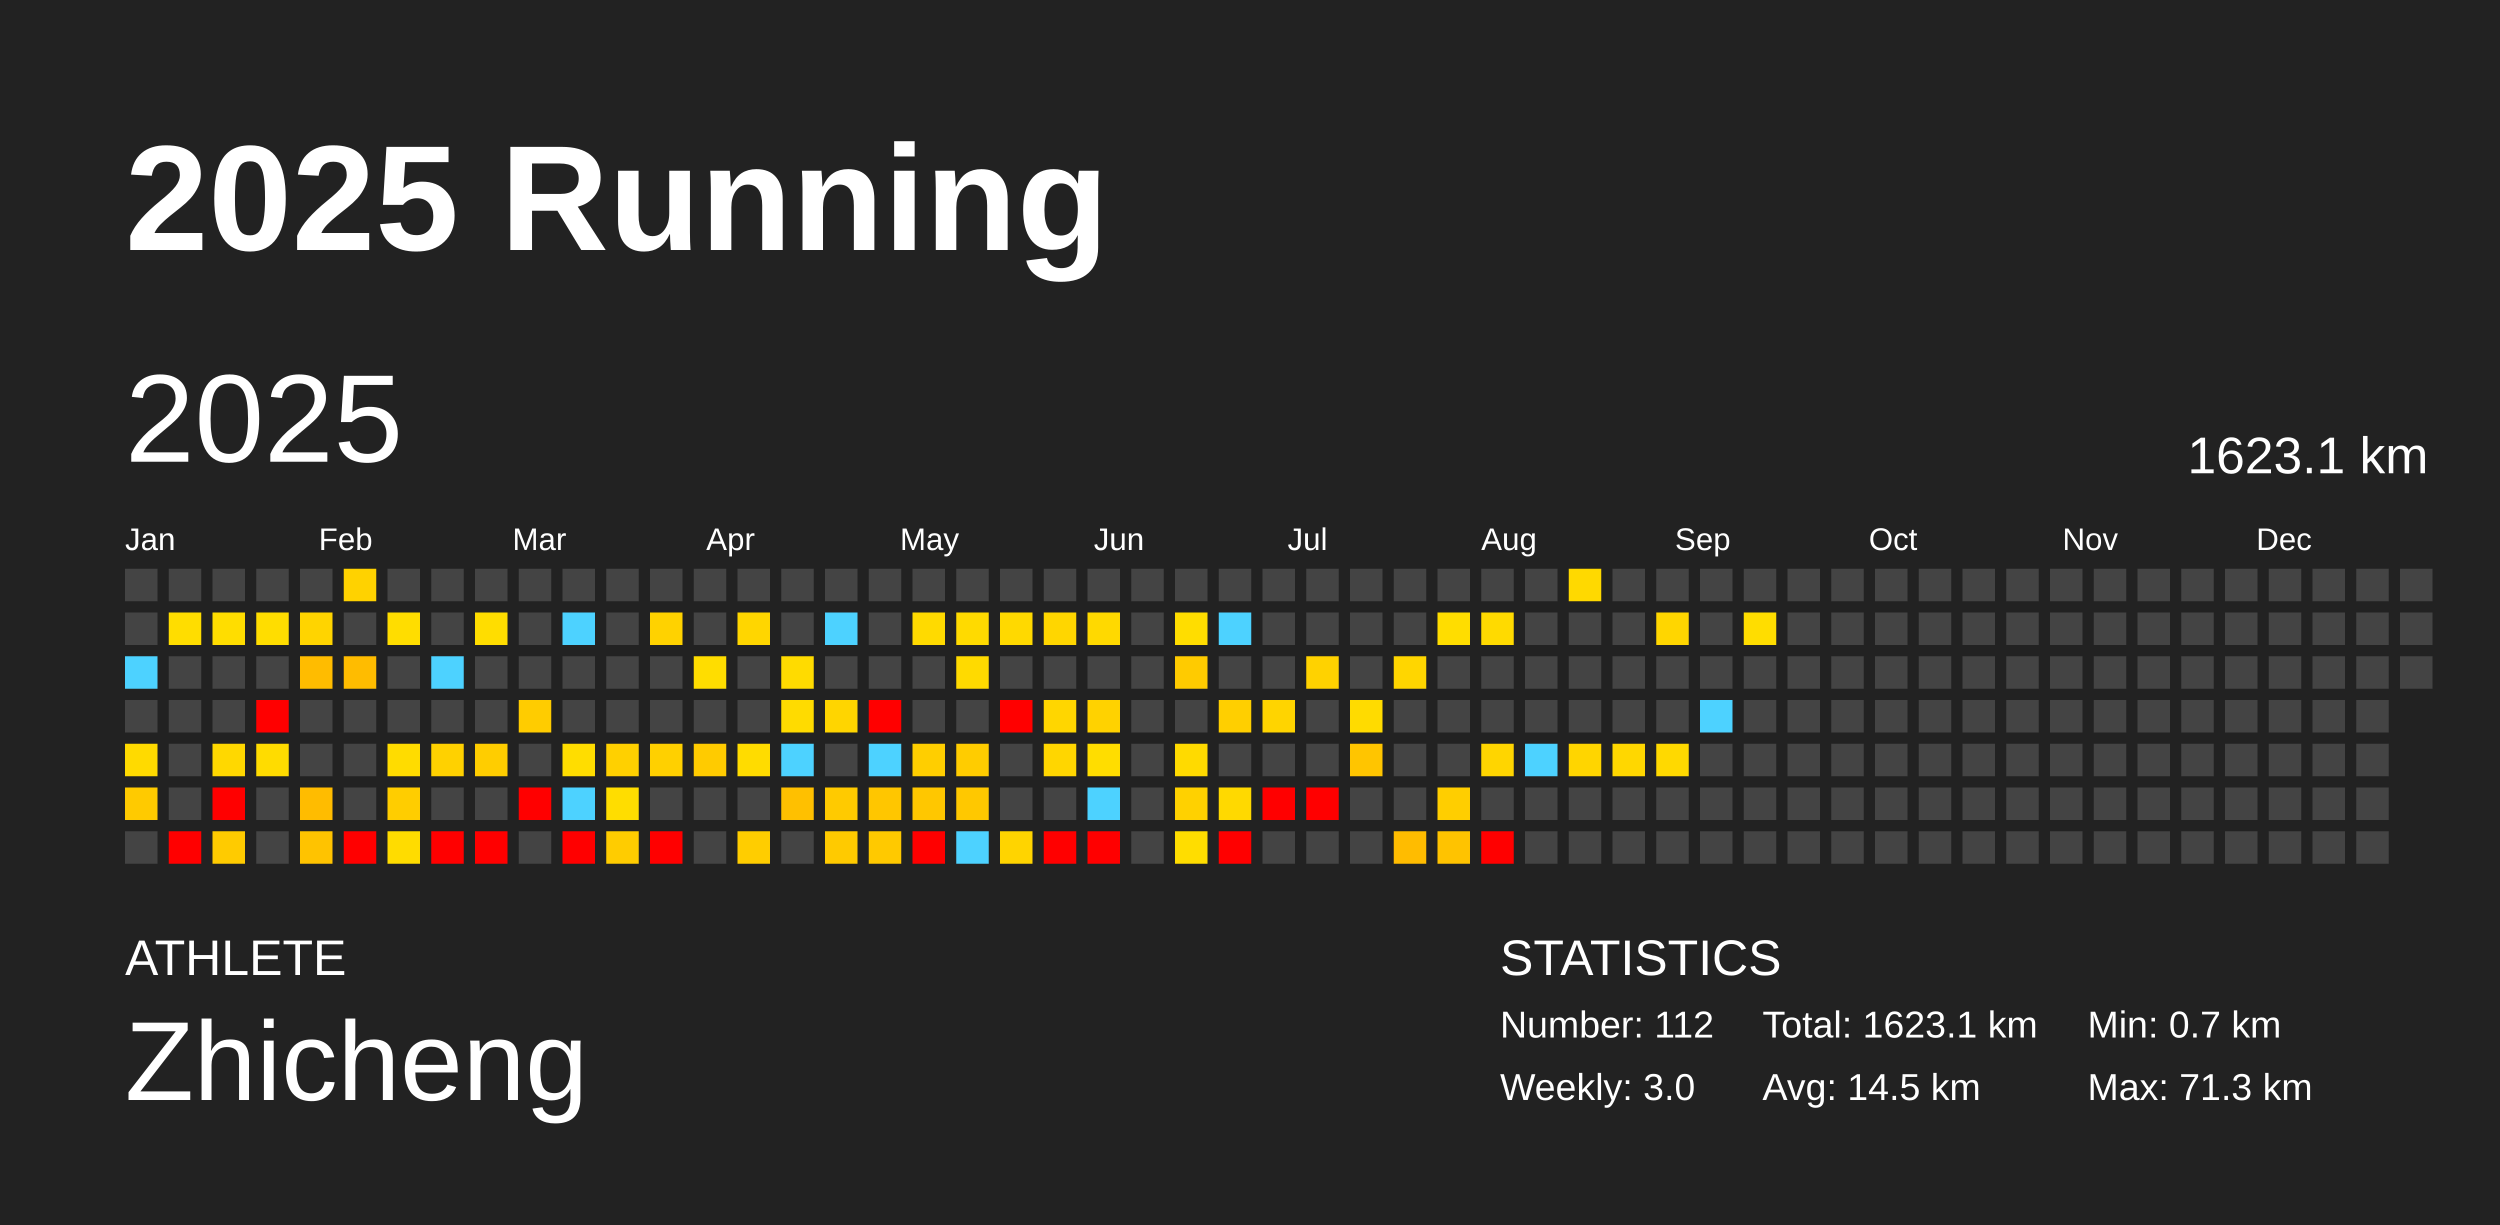
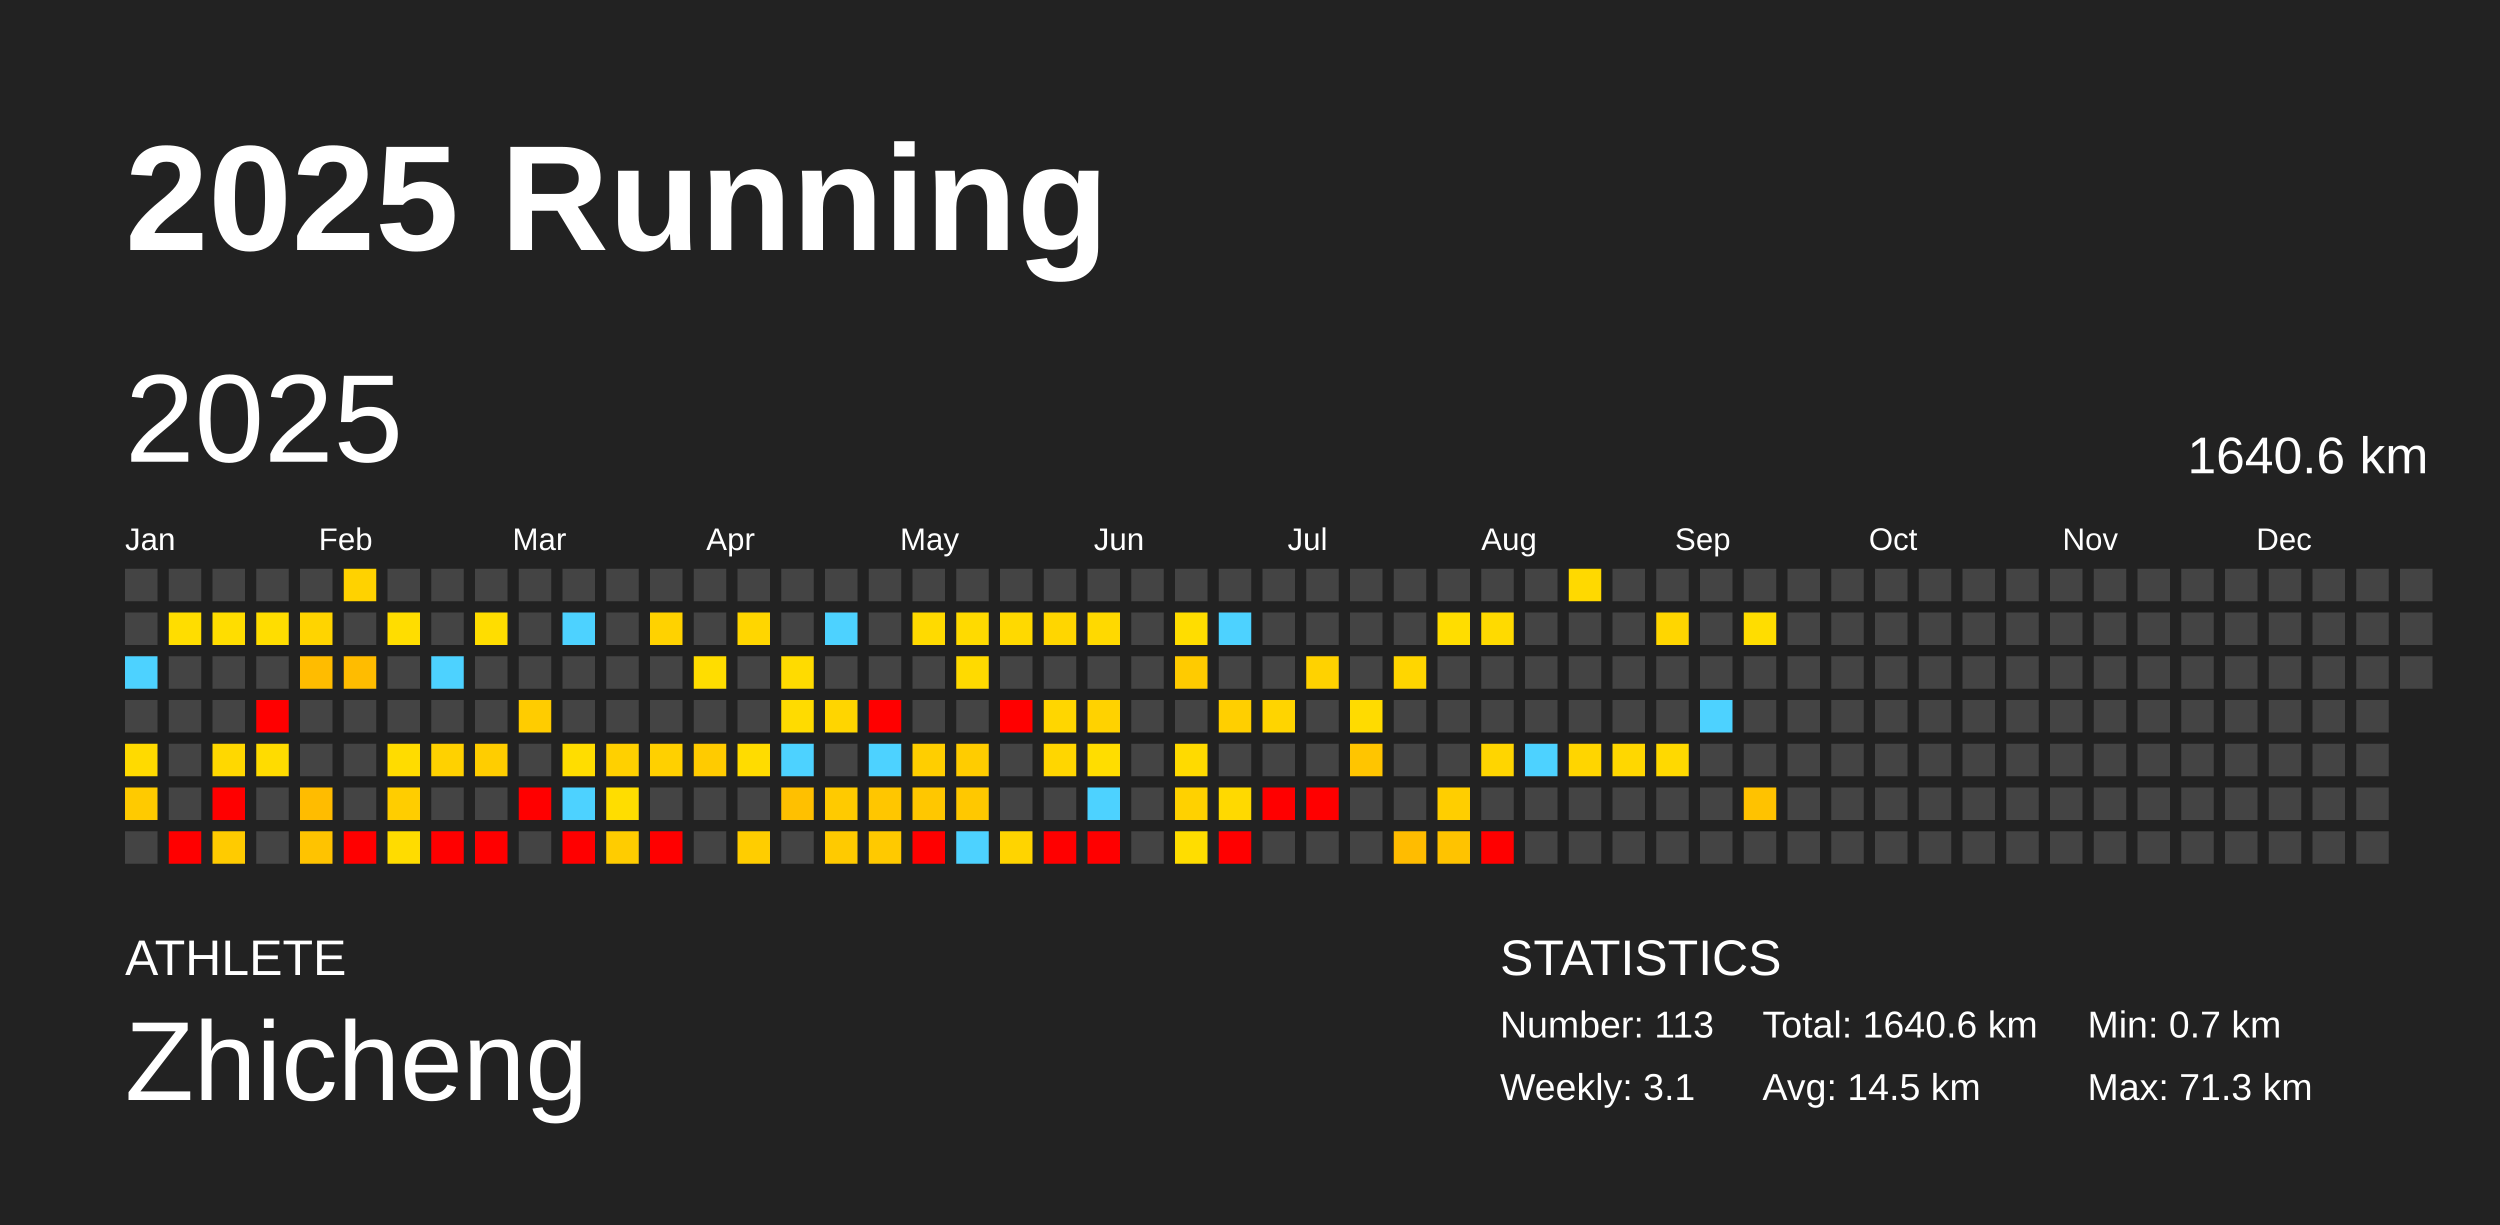
<svg xmlns="http://www.w3.org/2000/svg" baseProfile="full" height="98mm" version="1.1" viewBox="0,0,200,98" width="200mm">
  <defs />
  <rect fill="#222222" height="98" width="200" x="0" y="0" />
  <text fill="#FFFFFF" style="font-size:12px; font-family:Arial; font-weight:bold;" x="10" y="20">2025 Running</text>
  <text fill="#FFFFFF" style="font-size:4px; font-family:Arial" x="10" y="78">ATHLETE</text>
  <text fill="#FFFFFF" style="font-size:9px; font-family:Arial" x="10" y="88">Zhicheng</text>
  <text fill="#FFFFFF" style="font-size:4px; font-family:Arial" x="120" y="78">STATISTICS</text>
-   <text fill="#FFFFFF" style="font-size:3px; font-family:Arial" x="120" y="83">Number: 112</text>
-   <text fill="#FFFFFF" style="font-size:3px; font-family:Arial" x="120" y="88">Weekly: 3.0</text>
-   <text fill="#FFFFFF" style="font-size:3px; font-family:Arial" x="141" y="83">Total: 1623.1 km</text>
+   <text fill="#FFFFFF" style="font-size:3px; font-family:Arial" x="120" y="83">Number: 113</text>
+   <text fill="#FFFFFF" style="font-size:3px; font-family:Arial" x="120" y="88">Weekly: 3.1</text>
+   <text fill="#FFFFFF" style="font-size:3px; font-family:Arial" x="141" y="83">Total: 1640.6 km</text>
  <text fill="#FFFFFF" style="font-size:3px; font-family:Arial" x="141" y="88">Avg: 14.5 km</text>
  <text fill="#FFFFFF" style="font-size:3px; font-family:Arial" x="167" y="83">Min: 0.7 km</text>
  <text fill="#FFFFFF" style="font-size:3px; font-family:Arial" x="167" y="88">Max: 71.3 km</text>
  <text dominant-baseline="hanging" fill="#FFFFFF" style="font-size:10.0px; font-family:Arial;" x="10" y="30">2025</text>
-   <text dominant-baseline="hanging" fill="#FFFFFF" style="font-size:4.125px; font-family:Arial;" x="175" y="35">1623.1 km</text>
+   <text dominant-baseline="hanging" fill="#FFFFFF" style="font-size:4.125px; font-family:Arial;" x="175" y="35">1640.6 km</text>
  <text fill="#FFFFFF" style="font-size:2.5px; font-family:Arial" x="10.0" y="44">Jan</text>
  <text fill="#FFFFFF" style="font-size:2.5px; font-family:Arial" x="25.5" y="44">Feb</text>
  <text fill="#FFFFFF" style="font-size:2.5px; font-family:Arial" x="41.0" y="44">Mar</text>
  <text fill="#FFFFFF" style="font-size:2.5px; font-family:Arial" x="56.5" y="44">Apr</text>
  <text fill="#FFFFFF" style="font-size:2.5px; font-family:Arial" x="72.0" y="44">May</text>
  <text fill="#FFFFFF" style="font-size:2.5px; font-family:Arial" x="87.5" y="44">Jun</text>
  <text fill="#FFFFFF" style="font-size:2.5px; font-family:Arial" x="103.0" y="44">Jul</text>
  <text fill="#FFFFFF" style="font-size:2.5px; font-family:Arial" x="118.5" y="44">Aug</text>
  <text fill="#FFFFFF" style="font-size:2.5px; font-family:Arial" x="134.0" y="44">Sep</text>
  <text fill="#FFFFFF" style="font-size:2.5px; font-family:Arial" x="149.5" y="44">Oct</text>
  <text fill="#FFFFFF" style="font-size:2.5px; font-family:Arial" x="165.0" y="44">Nov</text>
  <text fill="#FFFFFF" style="font-size:2.5px; font-family:Arial" x="180.5" y="44">Dec</text>
  <rect fill="#444444" height="2.6" width="2.6" x="10.0" y="45.5" />
  <rect fill="#444444" height="2.6" width="2.6" x="10.0" y="49.0" />
  <rect fill="#4dd2ff" height="2.6" width="2.6" x="10.0" y="52.5" />
  <rect fill="#444444" height="2.6" width="2.6" x="10.0" y="56.0" />
  <rect fill="#ffda00" height="2.6" width="2.6" x="10.0" y="59.5" />
  <rect fill="#ffca00" height="2.6" width="2.6" x="10.0" y="63.0" />
  <rect fill="#444444" height="2.6" width="2.6" x="10.0" y="66.5" />
  <rect fill="#444444" height="2.6" width="2.6" x="13.5" y="45.5" />
  <rect fill="#ffdd00" height="2.6" width="2.6" x="13.5" y="49.0" />
  <rect fill="#444444" height="2.6" width="2.6" x="13.5" y="52.5" />
  <rect fill="#444444" height="2.6" width="2.6" x="13.5" y="56.0" />
  <rect fill="#444444" height="2.6" width="2.6" x="13.5" y="59.5" />
  <rect fill="#444444" height="2.6" width="2.6" x="13.5" y="63.0" />
  <rect fill="red" height="2.6" width="2.6" x="13.5" y="66.5" />
  <rect fill="#444444" height="2.6" width="2.6" x="17.0" y="45.5" />
  <rect fill="#ffdd00" height="2.6" width="2.6" x="17.0" y="49.0" />
  <rect fill="#444444" height="2.6" width="2.6" x="17.0" y="52.5" />
  <rect fill="#444444" height="2.6" width="2.6" x="17.0" y="56.0" />
  <rect fill="#ffd800" height="2.6" width="2.6" x="17.0" y="59.5" />
  <rect fill="red" height="2.6" width="2.6" x="17.0" y="63.0" />
  <rect fill="#ffcb00" height="2.6" width="2.6" x="17.0" y="66.5" />
  <rect fill="#444444" height="2.6" width="2.6" x="20.5" y="45.5" />
  <rect fill="#ffdd00" height="2.6" width="2.6" x="20.5" y="49.0" />
  <rect fill="#444444" height="2.6" width="2.6" x="20.5" y="52.5" />
  <rect fill="red" height="2.6" width="2.6" x="20.5" y="56.0" />
  <rect fill="#ffdc00" height="2.6" width="2.6" x="20.5" y="59.5" />
  <rect fill="#444444" height="2.6" width="2.6" x="20.5" y="63.0" />
  <rect fill="#444444" height="2.6" width="2.6" x="20.5" y="66.5" />
  <rect fill="#444444" height="2.6" width="2.6" x="24.0" y="45.5" />
  <rect fill="#ffd400" height="2.6" width="2.6" x="24.0" y="49.0" />
  <rect fill="#ffbc00" height="2.6" width="2.6" x="24.0" y="52.5" />
  <rect fill="#444444" height="2.6" width="2.6" x="24.0" y="56.0" />
  <rect fill="#444444" height="2.6" width="2.6" x="24.0" y="59.5" />
  <rect fill="#ffbc00" height="2.6" width="2.6" x="24.0" y="63.0" />
  <rect fill="#ffc300" height="2.6" width="2.6" x="24.0" y="66.5" />
  <rect fill="#ffd200" height="2.6" width="2.6" x="27.5" y="45.5" />
  <rect fill="#444444" height="2.6" width="2.6" x="27.5" y="49.0" />
  <rect fill="#ffbc00" height="2.6" width="2.6" x="27.5" y="52.5" />
  <rect fill="#444444" height="2.6" width="2.6" x="27.5" y="56.0" />
  <rect fill="#444444" height="2.6" width="2.6" x="27.5" y="59.5" />
  <rect fill="#444444" height="2.6" width="2.6" x="27.5" y="63.0" />
  <rect fill="red" height="2.6" width="2.6" x="27.5" y="66.5" />
  <rect fill="#444444" height="2.6" width="2.6" x="31.0" y="45.5" />
  <rect fill="#ffdd00" height="2.6" width="2.6" x="31.0" y="49.0" />
  <rect fill="#444444" height="2.6" width="2.6" x="31.0" y="52.5" />
  <rect fill="#444444" height="2.6" width="2.6" x="31.0" y="56.0" />
  <rect fill="#ffdc00" height="2.6" width="2.6" x="31.0" y="59.5" />
  <rect fill="#ffcd00" height="2.6" width="2.6" x="31.0" y="63.0" />
  <rect fill="#ffdc00" height="2.6" width="2.6" x="31.0" y="66.5" />
  <rect fill="#444444" height="2.6" width="2.6" x="34.5" y="45.5" />
  <rect fill="#444444" height="2.6" width="2.6" x="34.5" y="49.0" />
  <rect fill="#4dd2ff" height="2.6" width="2.6" x="34.5" y="52.5" />
  <rect fill="#444444" height="2.6" width="2.6" x="34.5" y="56.0" />
  <rect fill="#ffd100" height="2.6" width="2.6" x="34.5" y="59.5" />
  <rect fill="#444444" height="2.6" width="2.6" x="34.5" y="63.0" />
  <rect fill="red" height="2.6" width="2.6" x="34.5" y="66.5" />
  <rect fill="#444444" height="2.6" width="2.6" x="38.0" y="45.5" />
  <rect fill="#ffdd00" height="2.6" width="2.6" x="38.0" y="49.0" />
  <rect fill="#444444" height="2.6" width="2.6" x="38.0" y="52.5" />
  <rect fill="#444444" height="2.6" width="2.6" x="38.0" y="56.0" />
  <rect fill="#ffcd00" height="2.6" width="2.6" x="38.0" y="59.5" />
  <rect fill="#444444" height="2.6" width="2.6" x="38.0" y="63.0" />
  <rect fill="red" height="2.6" width="2.6" x="38.0" y="66.5" />
  <rect fill="#444444" height="2.6" width="2.6" x="41.5" y="45.5" />
  <rect fill="#444444" height="2.6" width="2.6" x="41.5" y="49.0" />
  <rect fill="#444444" height="2.6" width="2.6" x="41.5" y="52.5" />
  <rect fill="#ffcc00" height="2.6" width="2.6" x="41.5" y="56.0" />
  <rect fill="#444444" height="2.6" width="2.6" x="41.5" y="59.5" />
  <rect fill="red" height="2.6" width="2.6" x="41.5" y="63.0" />
  <rect fill="#444444" height="2.6" width="2.6" x="41.5" y="66.5" />
  <rect fill="#444444" height="2.6" width="2.6" x="45.0" y="45.5" />
  <rect fill="#4dd2ff" height="2.6" width="2.6" x="45.0" y="49.0" />
  <rect fill="#444444" height="2.6" width="2.6" x="45.0" y="52.5" />
  <rect fill="#444444" height="2.6" width="2.6" x="45.0" y="56.0" />
  <rect fill="#ffdd00" height="2.6" width="2.6" x="45.0" y="59.5" />
  <rect fill="#4dd2ff" height="2.6" width="2.6" x="45.0" y="63.0" />
  <rect fill="red" height="2.6" width="2.6" x="45.0" y="66.5" />
  <rect fill="#444444" height="2.6" width="2.6" x="48.5" y="45.5" />
  <rect fill="#444444" height="2.6" width="2.6" x="48.5" y="49.0" />
  <rect fill="#444444" height="2.6" width="2.6" x="48.5" y="52.5" />
  <rect fill="#444444" height="2.6" width="2.6" x="48.5" y="56.0" />
  <rect fill="#ffd000" height="2.6" width="2.6" x="48.5" y="59.5" />
  <rect fill="#ffdd00" height="2.6" width="2.6" x="48.5" y="63.0" />
  <rect fill="#ffcc00" height="2.6" width="2.6" x="48.5" y="66.5" />
  <rect fill="#444444" height="2.6" width="2.6" x="52.0" y="45.5" />
  <rect fill="#ffd200" height="2.6" width="2.6" x="52.0" y="49.0" />
  <rect fill="#444444" height="2.6" width="2.6" x="52.0" y="52.5" />
  <rect fill="#444444" height="2.6" width="2.6" x="52.0" y="56.0" />
  <rect fill="#ffd000" height="2.6" width="2.6" x="52.0" y="59.5" />
  <rect fill="#444444" height="2.6" width="2.6" x="52.0" y="63.0" />
  <rect fill="red" height="2.6" width="2.6" x="52.0" y="66.5" />
  <rect fill="#444444" height="2.6" width="2.6" x="55.5" y="45.5" />
  <rect fill="#444444" height="2.6" width="2.6" x="55.5" y="49.0" />
  <rect fill="#ffdd00" height="2.6" width="2.6" x="55.5" y="52.5" />
  <rect fill="#444444" height="2.6" width="2.6" x="55.5" y="56.0" />
  <rect fill="#ffcb00" height="2.6" width="2.6" x="55.5" y="59.5" />
  <rect fill="#444444" height="2.6" width="2.6" x="55.5" y="63.0" />
  <rect fill="#444444" height="2.6" width="2.6" x="55.5" y="66.5" />
  <rect fill="#444444" height="2.6" width="2.6" x="59.0" y="45.5" />
  <rect fill="#ffd600" height="2.6" width="2.6" x="59.0" y="49.0" />
  <rect fill="#444444" height="2.6" width="2.6" x="59.0" y="52.5" />
  <rect fill="#444444" height="2.6" width="2.6" x="59.0" y="56.0" />
  <rect fill="#ffdc00" height="2.6" width="2.6" x="59.0" y="59.5" />
  <rect fill="#444444" height="2.6" width="2.6" x="59.0" y="63.0" />
  <rect fill="#ffcd00" height="2.6" width="2.6" x="59.0" y="66.5" />
  <rect fill="#444444" height="2.6" width="2.6" x="62.5" y="45.5" />
  <rect fill="#444444" height="2.6" width="2.6" x="62.5" y="49.0" />
  <rect fill="#ffdb00" height="2.6" width="2.6" x="62.5" y="52.5" />
  <rect fill="#ffdb00" height="2.6" width="2.6" x="62.5" y="56.0" />
  <rect fill="#4dd2ff" height="2.6" width="2.6" x="62.5" y="59.5" />
  <rect fill="#ffc000" height="2.6" width="2.6" x="62.5" y="63.0" />
  <rect fill="#444444" height="2.6" width="2.6" x="62.5" y="66.5" />
  <rect fill="#444444" height="2.6" width="2.6" x="66.0" y="45.5" />
  <rect fill="#4dd2ff" height="2.6" width="2.6" x="66.0" y="49.0" />
  <rect fill="#444444" height="2.6" width="2.6" x="66.0" y="52.5" />
  <rect fill="#ffd500" height="2.6" width="2.6" x="66.0" y="56.0" />
  <rect fill="#444444" height="2.6" width="2.6" x="66.0" y="59.5" />
  <rect fill="#ffca00" height="2.6" width="2.6" x="66.0" y="63.0" />
  <rect fill="#ffca00" height="2.6" width="2.6" x="66.0" y="66.5" />
  <rect fill="#444444" height="2.6" width="2.6" x="69.5" y="45.5" />
  <rect fill="#444444" height="2.6" width="2.6" x="69.5" y="49.0" />
  <rect fill="#444444" height="2.6" width="2.6" x="69.5" y="52.5" />
  <rect fill="red" height="2.6" width="2.6" x="69.5" y="56.0" />
  <rect fill="#4dd2ff" height="2.6" width="2.6" x="69.5" y="59.5" />
  <rect fill="#ffc600" height="2.6" width="2.6" x="69.5" y="63.0" />
  <rect fill="#ffc900" height="2.6" width="2.6" x="69.5" y="66.5" />
  <rect fill="#444444" height="2.6" width="2.6" x="73.0" y="45.5" />
  <rect fill="#ffda00" height="2.6" width="2.6" x="73.0" y="49.0" />
  <rect fill="#444444" height="2.6" width="2.6" x="73.0" y="52.5" />
  <rect fill="#444444" height="2.6" width="2.6" x="73.0" y="56.0" />
  <rect fill="#ffce00" height="2.6" width="2.6" x="73.0" y="59.5" />
  <rect fill="#ffc700" height="2.6" width="2.6" x="73.0" y="63.0" />
  <rect fill="red" height="2.6" width="2.6" x="73.0" y="66.5" />
  <rect fill="#444444" height="2.6" width="2.6" x="76.5" y="45.5" />
  <rect fill="#ffda00" height="2.6" width="2.6" x="76.5" y="49.0" />
  <rect fill="#ffda00" height="2.6" width="2.6" x="76.5" y="52.5" />
  <rect fill="#444444" height="2.6" width="2.6" x="76.5" y="56.0" />
  <rect fill="#ffcc00" height="2.6" width="2.6" x="76.5" y="59.5" />
  <rect fill="#ffc800" height="2.6" width="2.6" x="76.5" y="63.0" />
  <rect fill="#4dd2ff" height="2.6" width="2.6" x="76.5" y="66.5" />
  <rect fill="#444444" height="2.6" width="2.6" x="80.0" y="45.5" />
  <rect fill="#ffd900" height="2.6" width="2.6" x="80.0" y="49.0" />
  <rect fill="#444444" height="2.6" width="2.6" x="80.0" y="52.5" />
  <rect fill="red" height="2.6" width="2.6" x="80.0" y="56.0" />
  <rect fill="#444444" height="2.6" width="2.6" x="80.0" y="59.5" />
  <rect fill="#444444" height="2.6" width="2.6" x="80.0" y="63.0" />
  <rect fill="#ffd400" height="2.6" width="2.6" x="80.0" y="66.5" />
  <rect fill="#444444" height="2.6" width="2.6" x="83.5" y="45.5" />
  <rect fill="#ffd600" height="2.6" width="2.6" x="83.5" y="49.0" />
  <rect fill="#444444" height="2.6" width="2.6" x="83.5" y="52.5" />
  <rect fill="#ffd600" height="2.6" width="2.6" x="83.5" y="56.0" />
  <rect fill="#ffd600" height="2.6" width="2.6" x="83.5" y="59.5" />
  <rect fill="#444444" height="2.6" width="2.6" x="83.5" y="63.0" />
  <rect fill="red" height="2.6" width="2.6" x="83.5" y="66.5" />
  <rect fill="#444444" height="2.6" width="2.6" x="87.0" y="45.5" />
  <rect fill="#ffd900" height="2.6" width="2.6" x="87.0" y="49.0" />
  <rect fill="#444444" height="2.6" width="2.6" x="87.0" y="52.5" />
  <rect fill="#ffd200" height="2.6" width="2.6" x="87.0" y="56.0" />
  <rect fill="#ffdd00" height="2.6" width="2.6" x="87.0" y="59.5" />
  <rect fill="#4dd2ff" height="2.6" width="2.6" x="87.0" y="63.0" />
  <rect fill="red" height="2.6" width="2.6" x="87.0" y="66.5" />
  <rect fill="#444444" height="2.6" width="2.6" x="90.5" y="45.5" />
  <rect fill="#444444" height="2.6" width="2.6" x="90.5" y="49.0" />
  <rect fill="#444444" height="2.6" width="2.6" x="90.5" y="52.5" />
  <rect fill="#444444" height="2.6" width="2.6" x="90.5" y="56.0" />
  <rect fill="#444444" height="2.6" width="2.6" x="90.5" y="59.5" />
  <rect fill="#444444" height="2.6" width="2.6" x="90.5" y="63.0" />
  <rect fill="#444444" height="2.6" width="2.6" x="90.5" y="66.5" />
  <rect fill="#444444" height="2.6" width="2.6" x="94.0" y="45.5" />
  <rect fill="#ffdd00" height="2.6" width="2.6" x="94.0" y="49.0" />
  <rect fill="#ffcb00" height="2.6" width="2.6" x="94.0" y="52.5" />
  <rect fill="#444444" height="2.6" width="2.6" x="94.0" y="56.0" />
  <rect fill="#ffda00" height="2.6" width="2.6" x="94.0" y="59.5" />
  <rect fill="#ffd100" height="2.6" width="2.6" x="94.0" y="63.0" />
  <rect fill="#ffdd00" height="2.6" width="2.6" x="94.0" y="66.5" />
  <rect fill="#444444" height="2.6" width="2.6" x="97.5" y="45.5" />
  <rect fill="#4dd2ff" height="2.6" width="2.6" x="97.5" y="49.0" />
  <rect fill="#444444" height="2.6" width="2.6" x="97.5" y="52.5" />
  <rect fill="#ffcf00" height="2.6" width="2.6" x="97.5" y="56.0" />
  <rect fill="#444444" height="2.6" width="2.6" x="97.5" y="59.5" />
  <rect fill="#ffd900" height="2.6" width="2.6" x="97.5" y="63.0" />
  <rect fill="red" height="2.6" width="2.6" x="97.5" y="66.5" />
  <rect fill="#444444" height="2.6" width="2.6" x="101.0" y="45.5" />
  <rect fill="#444444" height="2.6" width="2.6" x="101.0" y="49.0" />
  <rect fill="#444444" height="2.6" width="2.6" x="101.0" y="52.5" />
  <rect fill="#ffd400" height="2.6" width="2.6" x="101.0" y="56.0" />
  <rect fill="#444444" height="2.6" width="2.6" x="101.0" y="59.5" />
  <rect fill="red" height="2.6" width="2.6" x="101.0" y="63.0" />
  <rect fill="#444444" height="2.6" width="2.6" x="101.0" y="66.5" />
  <rect fill="#444444" height="2.6" width="2.6" x="104.5" y="45.5" />
  <rect fill="#444444" height="2.6" width="2.6" x="104.5" y="49.0" />
  <rect fill="#ffd200" height="2.6" width="2.6" x="104.5" y="52.5" />
  <rect fill="#444444" height="2.6" width="2.6" x="104.5" y="56.0" />
  <rect fill="#444444" height="2.6" width="2.6" x="104.5" y="59.5" />
  <rect fill="red" height="2.6" width="2.6" x="104.5" y="63.0" />
  <rect fill="#444444" height="2.6" width="2.6" x="104.5" y="66.5" />
  <rect fill="#444444" height="2.6" width="2.6" x="108.0" y="45.5" />
  <rect fill="#444444" height="2.6" width="2.6" x="108.0" y="49.0" />
  <rect fill="#444444" height="2.6" width="2.6" x="108.0" y="52.5" />
  <rect fill="#ffdb00" height="2.6" width="2.6" x="108.0" y="56.0" />
  <rect fill="#ffc500" height="2.6" width="2.6" x="108.0" y="59.5" />
  <rect fill="#444444" height="2.6" width="2.6" x="108.0" y="63.0" />
  <rect fill="#444444" height="2.6" width="2.6" x="108.0" y="66.5" />
  <rect fill="#444444" height="2.6" width="2.6" x="111.5" y="45.5" />
  <rect fill="#444444" height="2.6" width="2.6" x="111.5" y="49.0" />
  <rect fill="#ffd600" height="2.6" width="2.6" x="111.5" y="52.5" />
  <rect fill="#444444" height="2.6" width="2.6" x="111.5" y="56.0" />
  <rect fill="#444444" height="2.6" width="2.6" x="111.5" y="59.5" />
  <rect fill="#444444" height="2.6" width="2.6" x="111.5" y="63.0" />
  <rect fill="#ffbc00" height="2.6" width="2.6" x="111.5" y="66.5" />
  <rect fill="#444444" height="2.6" width="2.6" x="115.0" y="45.5" />
  <rect fill="#ffdd00" height="2.6" width="2.6" x="115.0" y="49.0" />
  <rect fill="#444444" height="2.6" width="2.6" x="115.0" y="52.5" />
  <rect fill="#444444" height="2.6" width="2.6" x="115.0" y="56.0" />
  <rect fill="#444444" height="2.6" width="2.6" x="115.0" y="59.5" />
  <rect fill="#ffce00" height="2.6" width="2.6" x="115.0" y="63.0" />
  <rect fill="#ffc300" height="2.6" width="2.6" x="115.0" y="66.5" />
  <rect fill="#444444" height="2.6" width="2.6" x="118.5" y="45.5" />
  <rect fill="#ffda00" height="2.6" width="2.6" x="118.5" y="49.0" />
  <rect fill="#444444" height="2.6" width="2.6" x="118.5" y="52.5" />
  <rect fill="#444444" height="2.6" width="2.6" x="118.5" y="56.0" />
  <rect fill="#ffd500" height="2.6" width="2.6" x="118.5" y="59.5" />
  <rect fill="#444444" height="2.6" width="2.6" x="118.5" y="63.0" />
  <rect fill="red" height="2.6" width="2.6" x="118.5" y="66.5" />
  <rect fill="#444444" height="2.6" width="2.6" x="122.0" y="45.5" />
  <rect fill="#444444" height="2.6" width="2.6" x="122.0" y="49.0" />
  <rect fill="#444444" height="2.6" width="2.6" x="122.0" y="52.5" />
  <rect fill="#444444" height="2.6" width="2.6" x="122.0" y="56.0" />
  <rect fill="#4dd2ff" height="2.6" width="2.6" x="122.0" y="59.5" />
  <rect fill="#444444" height="2.6" width="2.6" x="122.0" y="63.0" />
  <rect fill="#444444" height="2.6" width="2.6" x="122.0" y="66.5" />
  <rect fill="#ffd900" height="2.6" width="2.6" x="125.5" y="45.5" />
  <rect fill="#444444" height="2.6" width="2.6" x="125.5" y="49.0" />
  <rect fill="#444444" height="2.6" width="2.6" x="125.5" y="52.5" />
  <rect fill="#444444" height="2.6" width="2.6" x="125.5" y="56.0" />
  <rect fill="#ffd500" height="2.6" width="2.6" x="125.5" y="59.5" />
  <rect fill="#444444" height="2.6" width="2.6" x="125.5" y="63.0" />
  <rect fill="#444444" height="2.6" width="2.6" x="125.5" y="66.5" />
  <rect fill="#444444" height="2.6" width="2.6" x="129.0" y="45.5" />
  <rect fill="#444444" height="2.6" width="2.6" x="129.0" y="49.0" />
  <rect fill="#444444" height="2.6" width="2.6" x="129.0" y="52.5" />
  <rect fill="#444444" height="2.6" width="2.6" x="129.0" y="56.0" />
  <rect fill="#ffd700" height="2.6" width="2.6" x="129.0" y="59.5" />
  <rect fill="#444444" height="2.6" width="2.6" x="129.0" y="63.0" />
  <rect fill="#444444" height="2.6" width="2.6" x="129.0" y="66.5" />
  <rect fill="#444444" height="2.6" width="2.6" x="132.5" y="45.5" />
  <rect fill="#ffd600" height="2.6" width="2.6" x="132.5" y="49.0" />
  <rect fill="#444444" height="2.6" width="2.6" x="132.5" y="52.5" />
  <rect fill="#444444" height="2.6" width="2.6" x="132.5" y="56.0" />
  <rect fill="#ffd900" height="2.6" width="2.6" x="132.5" y="59.5" />
  <rect fill="#444444" height="2.6" width="2.6" x="132.5" y="63.0" />
  <rect fill="#444444" height="2.6" width="2.6" x="132.5" y="66.5" />
  <rect fill="#444444" height="2.6" width="2.6" x="136.0" y="45.5" />
  <rect fill="#444444" height="2.6" width="2.6" x="136.0" y="49.0" />
  <rect fill="#444444" height="2.6" width="2.6" x="136.0" y="52.5" />
  <rect fill="#4dd2ff" height="2.6" width="2.6" x="136.0" y="56.0" />
  <rect fill="#444444" height="2.6" width="2.6" x="136.0" y="59.5" />
  <rect fill="#444444" height="2.6" width="2.6" x="136.0" y="63.0" />
  <rect fill="#444444" height="2.6" width="2.6" x="136.0" y="66.5" />
  <rect fill="#444444" height="2.6" width="2.6" x="139.5" y="45.5" />
  <rect fill="#ffdd00" height="2.6" width="2.6" x="139.5" y="49.0" />
  <rect fill="#444444" height="2.6" width="2.6" x="139.5" y="52.5" />
  <rect fill="#444444" height="2.6" width="2.6" x="139.5" y="56.0" />
  <rect fill="#444444" height="2.6" width="2.6" x="139.5" y="59.5" />
-   <rect fill="#444444" height="2.6" width="2.6" x="139.5" y="63.0" />
+   <rect fill="#ffc200" height="2.6" width="2.6" x="139.5" y="63.0" />
  <rect fill="#444444" height="2.6" width="2.6" x="139.5" y="66.5" />
  <rect fill="#444444" height="2.6" width="2.6" x="143.0" y="45.5" />
  <rect fill="#444444" height="2.6" width="2.6" x="143.0" y="49.0" />
  <rect fill="#444444" height="2.6" width="2.6" x="143.0" y="52.5" />
  <rect fill="#444444" height="2.6" width="2.6" x="143.0" y="56.0" />
  <rect fill="#444444" height="2.6" width="2.6" x="143.0" y="59.5" />
  <rect fill="#444444" height="2.6" width="2.6" x="143.0" y="63.0" />
  <rect fill="#444444" height="2.6" width="2.6" x="143.0" y="66.5" />
  <rect fill="#444444" height="2.6" width="2.6" x="146.5" y="45.5" />
  <rect fill="#444444" height="2.6" width="2.6" x="146.5" y="49.0" />
  <rect fill="#444444" height="2.6" width="2.6" x="146.5" y="52.5" />
  <rect fill="#444444" height="2.6" width="2.6" x="146.5" y="56.0" />
  <rect fill="#444444" height="2.6" width="2.6" x="146.5" y="59.5" />
  <rect fill="#444444" height="2.6" width="2.6" x="146.5" y="63.0" />
  <rect fill="#444444" height="2.6" width="2.6" x="146.5" y="66.5" />
  <rect fill="#444444" height="2.6" width="2.6" x="150.0" y="45.5" />
  <rect fill="#444444" height="2.6" width="2.6" x="150.0" y="49.0" />
  <rect fill="#444444" height="2.6" width="2.6" x="150.0" y="52.5" />
  <rect fill="#444444" height="2.6" width="2.6" x="150.0" y="56.0" />
  <rect fill="#444444" height="2.6" width="2.6" x="150.0" y="59.5" />
  <rect fill="#444444" height="2.6" width="2.6" x="150.0" y="63.0" />
  <rect fill="#444444" height="2.6" width="2.6" x="150.0" y="66.5" />
  <rect fill="#444444" height="2.6" width="2.6" x="153.5" y="45.5" />
  <rect fill="#444444" height="2.6" width="2.6" x="153.5" y="49.0" />
  <rect fill="#444444" height="2.6" width="2.6" x="153.5" y="52.5" />
  <rect fill="#444444" height="2.6" width="2.6" x="153.5" y="56.0" />
  <rect fill="#444444" height="2.6" width="2.6" x="153.5" y="59.5" />
  <rect fill="#444444" height="2.6" width="2.6" x="153.5" y="63.0" />
  <rect fill="#444444" height="2.6" width="2.6" x="153.5" y="66.5" />
  <rect fill="#444444" height="2.6" width="2.6" x="157.0" y="45.5" />
  <rect fill="#444444" height="2.6" width="2.6" x="157.0" y="49.0" />
  <rect fill="#444444" height="2.6" width="2.6" x="157.0" y="52.5" />
  <rect fill="#444444" height="2.6" width="2.6" x="157.0" y="56.0" />
  <rect fill="#444444" height="2.6" width="2.6" x="157.0" y="59.5" />
  <rect fill="#444444" height="2.6" width="2.6" x="157.0" y="63.0" />
  <rect fill="#444444" height="2.6" width="2.6" x="157.0" y="66.5" />
  <rect fill="#444444" height="2.6" width="2.6" x="160.5" y="45.5" />
  <rect fill="#444444" height="2.6" width="2.6" x="160.5" y="49.0" />
  <rect fill="#444444" height="2.6" width="2.6" x="160.5" y="52.5" />
  <rect fill="#444444" height="2.6" width="2.6" x="160.5" y="56.0" />
  <rect fill="#444444" height="2.6" width="2.6" x="160.5" y="59.5" />
  <rect fill="#444444" height="2.6" width="2.6" x="160.5" y="63.0" />
  <rect fill="#444444" height="2.6" width="2.6" x="160.5" y="66.5" />
  <rect fill="#444444" height="2.6" width="2.6" x="164.0" y="45.5" />
  <rect fill="#444444" height="2.6" width="2.6" x="164.0" y="49.0" />
  <rect fill="#444444" height="2.6" width="2.6" x="164.0" y="52.5" />
  <rect fill="#444444" height="2.6" width="2.6" x="164.0" y="56.0" />
  <rect fill="#444444" height="2.6" width="2.6" x="164.0" y="59.5" />
  <rect fill="#444444" height="2.6" width="2.6" x="164.0" y="63.0" />
  <rect fill="#444444" height="2.6" width="2.6" x="164.0" y="66.5" />
  <rect fill="#444444" height="2.6" width="2.6" x="167.5" y="45.5" />
  <rect fill="#444444" height="2.6" width="2.6" x="167.5" y="49.0" />
  <rect fill="#444444" height="2.6" width="2.6" x="167.5" y="52.5" />
  <rect fill="#444444" height="2.6" width="2.6" x="167.5" y="56.0" />
  <rect fill="#444444" height="2.6" width="2.6" x="167.5" y="59.5" />
  <rect fill="#444444" height="2.6" width="2.6" x="167.5" y="63.0" />
  <rect fill="#444444" height="2.6" width="2.6" x="167.5" y="66.5" />
  <rect fill="#444444" height="2.6" width="2.6" x="171.0" y="45.5" />
  <rect fill="#444444" height="2.6" width="2.6" x="171.0" y="49.0" />
  <rect fill="#444444" height="2.6" width="2.6" x="171.0" y="52.5" />
  <rect fill="#444444" height="2.6" width="2.6" x="171.0" y="56.0" />
  <rect fill="#444444" height="2.6" width="2.6" x="171.0" y="59.5" />
  <rect fill="#444444" height="2.6" width="2.6" x="171.0" y="63.0" />
  <rect fill="#444444" height="2.6" width="2.6" x="171.0" y="66.5" />
  <rect fill="#444444" height="2.6" width="2.6" x="174.5" y="45.5" />
  <rect fill="#444444" height="2.6" width="2.6" x="174.5" y="49.0" />
  <rect fill="#444444" height="2.6" width="2.6" x="174.5" y="52.5" />
  <rect fill="#444444" height="2.6" width="2.6" x="174.5" y="56.0" />
  <rect fill="#444444" height="2.6" width="2.6" x="174.5" y="59.5" />
  <rect fill="#444444" height="2.6" width="2.6" x="174.5" y="63.0" />
  <rect fill="#444444" height="2.6" width="2.6" x="174.5" y="66.5" />
  <rect fill="#444444" height="2.6" width="2.6" x="178.0" y="45.5" />
  <rect fill="#444444" height="2.6" width="2.6" x="178.0" y="49.0" />
  <rect fill="#444444" height="2.6" width="2.6" x="178.0" y="52.5" />
  <rect fill="#444444" height="2.6" width="2.6" x="178.0" y="56.0" />
  <rect fill="#444444" height="2.6" width="2.6" x="178.0" y="59.5" />
  <rect fill="#444444" height="2.6" width="2.6" x="178.0" y="63.0" />
  <rect fill="#444444" height="2.6" width="2.6" x="178.0" y="66.5" />
  <rect fill="#444444" height="2.6" width="2.6" x="181.5" y="45.5" />
  <rect fill="#444444" height="2.6" width="2.6" x="181.5" y="49.0" />
  <rect fill="#444444" height="2.6" width="2.6" x="181.5" y="52.5" />
  <rect fill="#444444" height="2.6" width="2.6" x="181.5" y="56.0" />
  <rect fill="#444444" height="2.6" width="2.6" x="181.5" y="59.5" />
  <rect fill="#444444" height="2.6" width="2.6" x="181.5" y="63.0" />
  <rect fill="#444444" height="2.6" width="2.6" x="181.5" y="66.5" />
  <rect fill="#444444" height="2.6" width="2.6" x="185.0" y="45.5" />
  <rect fill="#444444" height="2.6" width="2.6" x="185.0" y="49.0" />
  <rect fill="#444444" height="2.6" width="2.6" x="185.0" y="52.5" />
  <rect fill="#444444" height="2.6" width="2.6" x="185.0" y="56.0" />
  <rect fill="#444444" height="2.6" width="2.6" x="185.0" y="59.5" />
  <rect fill="#444444" height="2.6" width="2.6" x="185.0" y="63.0" />
  <rect fill="#444444" height="2.6" width="2.6" x="185.0" y="66.5" />
  <rect fill="#444444" height="2.6" width="2.6" x="188.5" y="45.5" />
  <rect fill="#444444" height="2.6" width="2.6" x="188.5" y="49.0" />
  <rect fill="#444444" height="2.6" width="2.6" x="188.5" y="52.5" />
  <rect fill="#444444" height="2.6" width="2.6" x="188.5" y="56.0" />
  <rect fill="#444444" height="2.6" width="2.6" x="188.5" y="59.5" />
  <rect fill="#444444" height="2.6" width="2.6" x="188.5" y="63.0" />
  <rect fill="#444444" height="2.6" width="2.6" x="188.5" y="66.5" />
  <rect fill="#444444" height="2.6" width="2.6" x="192.0" y="45.5" />
  <rect fill="#444444" height="2.6" width="2.6" x="192.0" y="49.0" />
  <rect fill="#444444" height="2.6" width="2.6" x="192.0" y="52.5" />
</svg>
